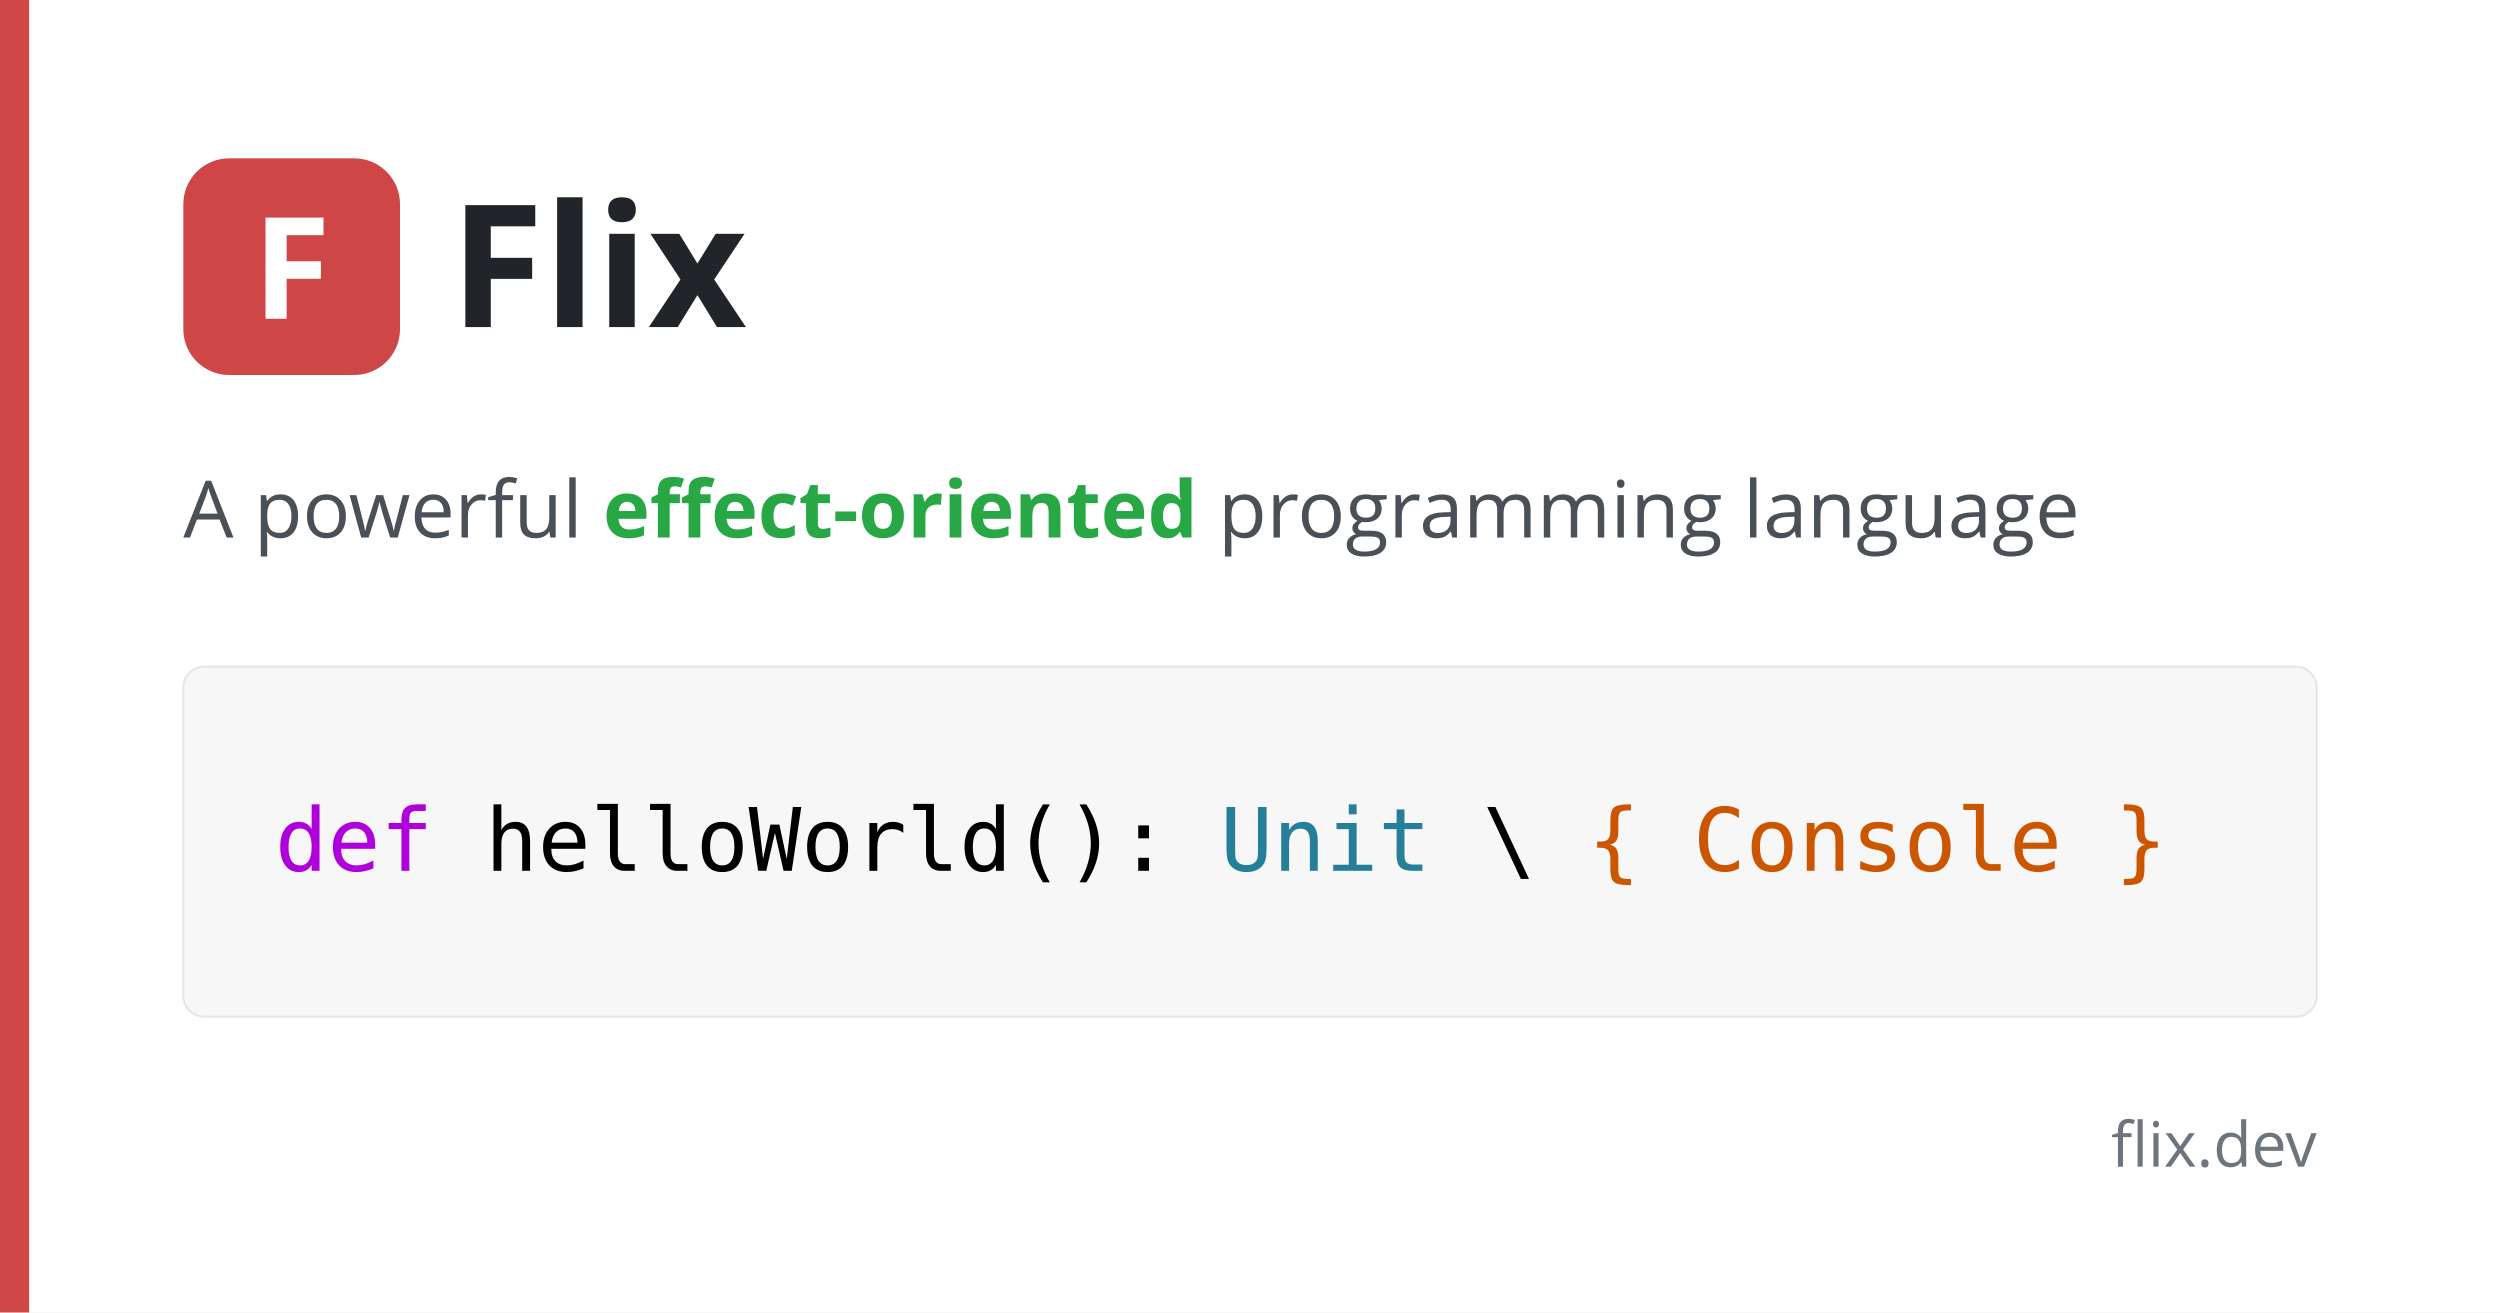
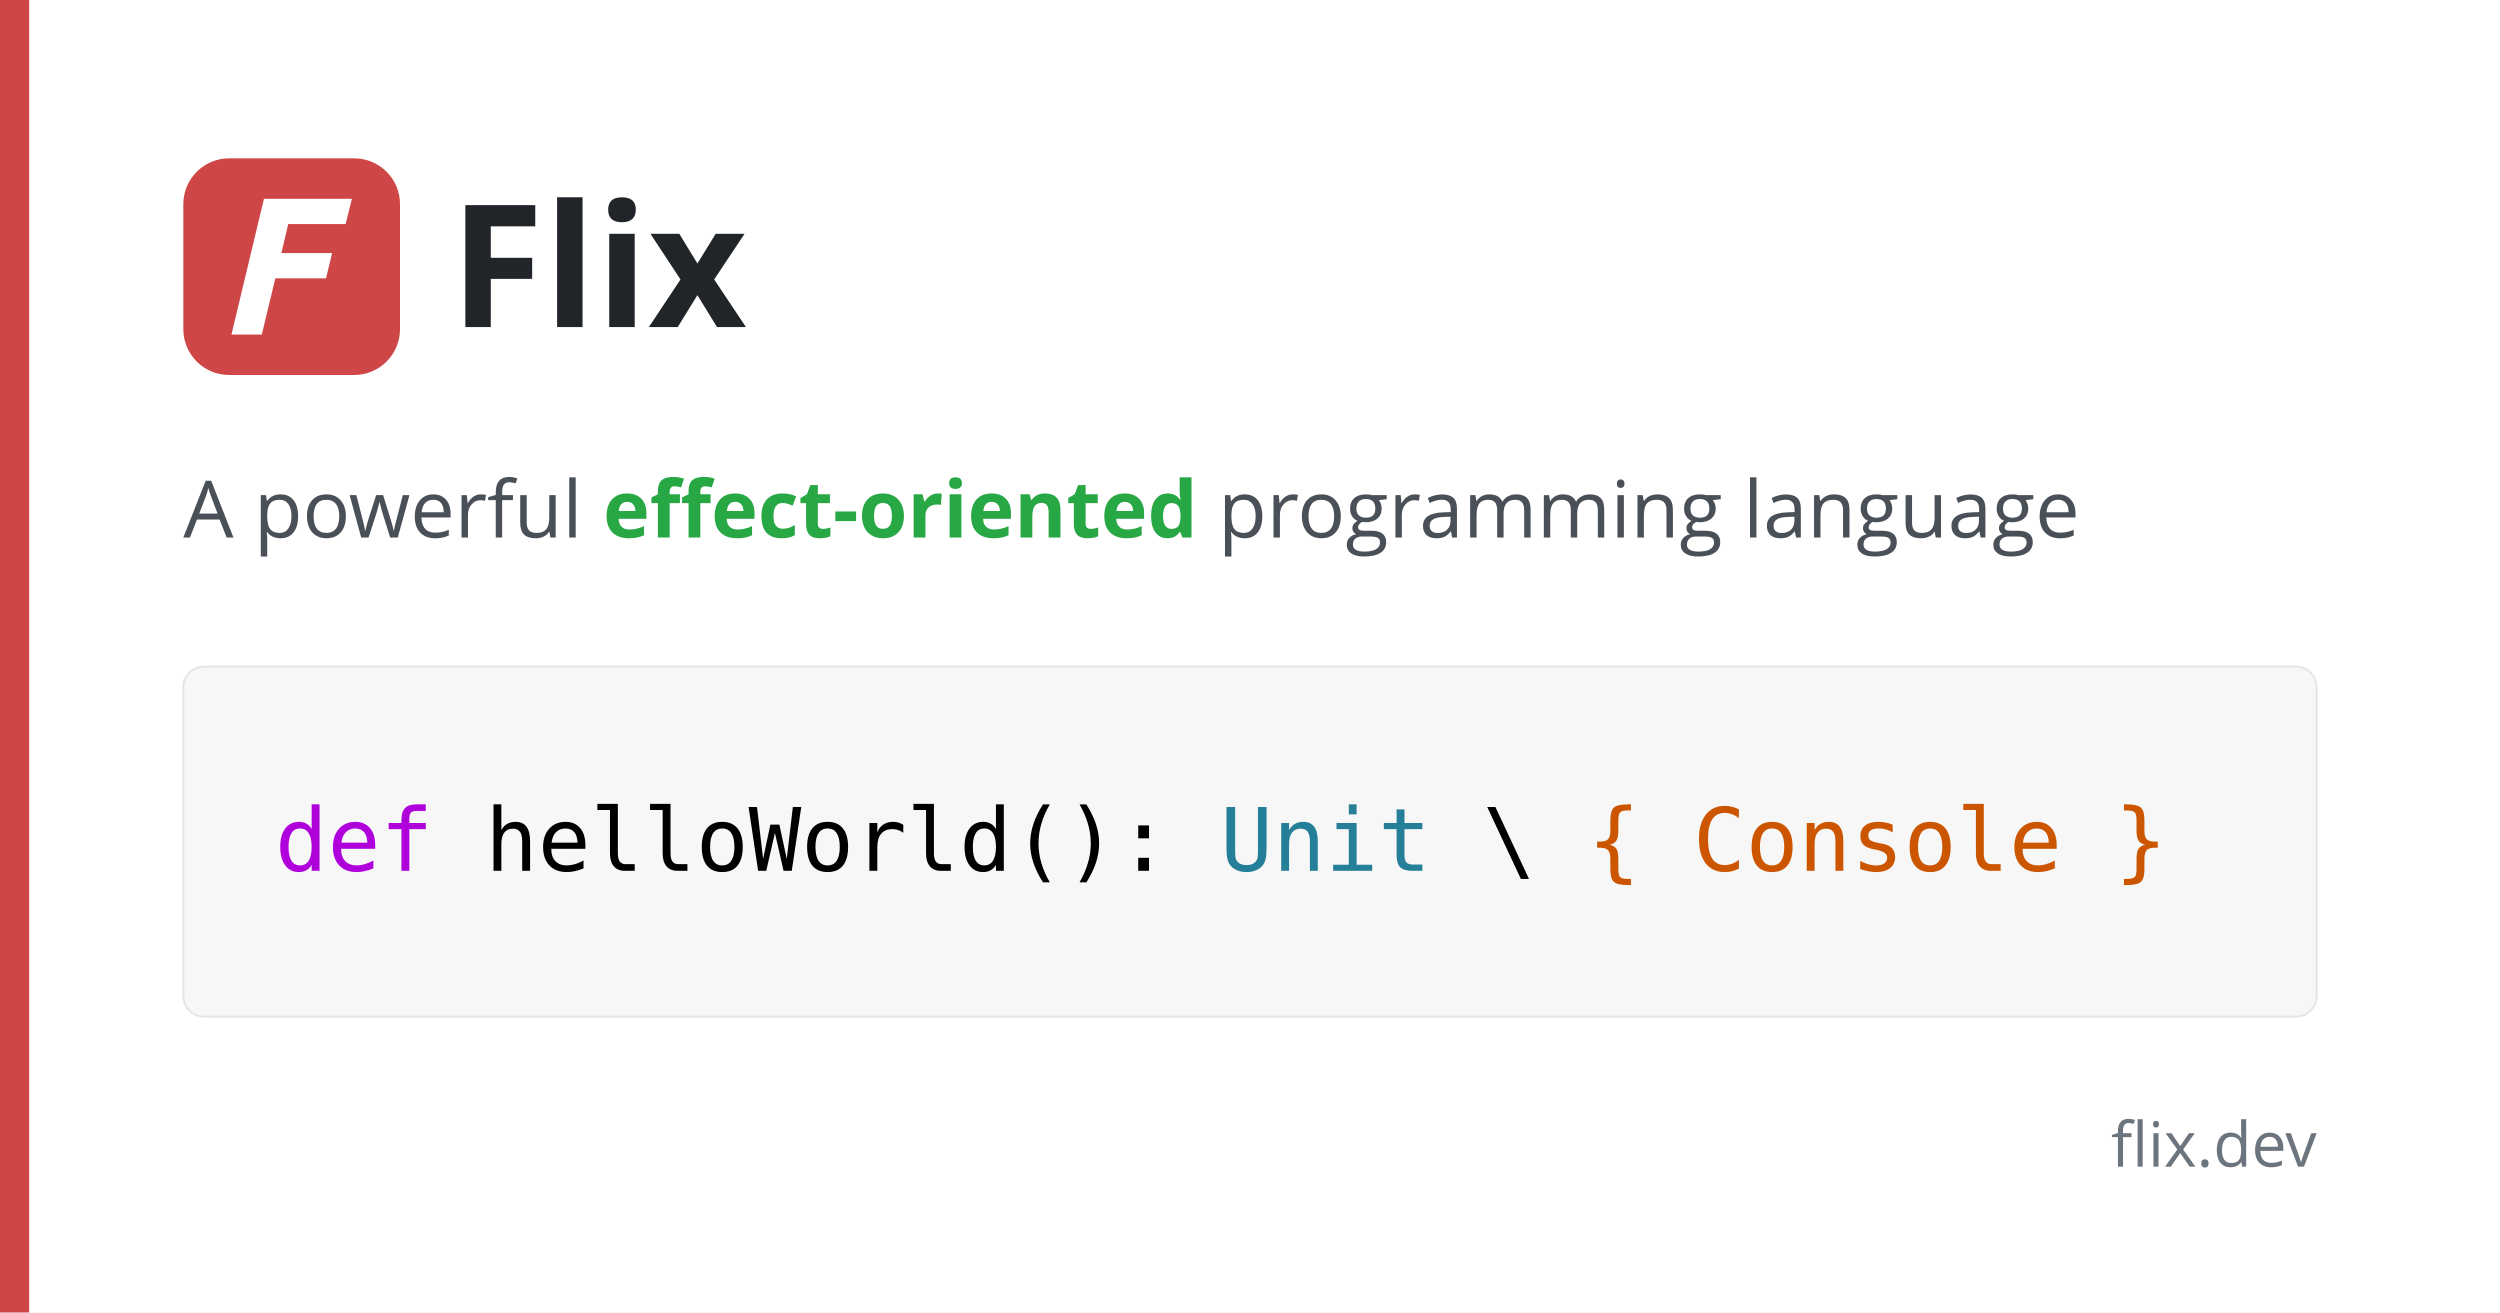
<svg xmlns="http://www.w3.org/2000/svg" width="1200" height="630" viewBox="0 0 1200 630">
  <rect width="1200" height="630" fill="#ffffff" />
  <rect width="14" height="630" fill="#cf4647" />
  <rect x="88" y="76" width="104" height="104" rx="22" fill="#cf4647" />
-   <text x="140" y="153" font-family="Open Sans" font-weight="700" font-size="68" fill="#ffffff" text-anchor="middle">F</text>
+   <path transform="translate(104.05 160.57) scale(0.094 -0.094)" d="M75 0 241 693H690L658 564H365L330 416H589L558 287H299L230 0Z" fill="#ffffff" />
  <text x="216" y="157" font-family="Open Sans" font-weight="700" font-size="82" fill="#212529">Flix</text>
  <text x="88" y="258" font-family="Open Sans" font-weight="400" font-size="38" fill="#495057" xml:space="preserve">A powerful <tspan font-weight="700" fill="#28a745">effect-oriented</tspan> programming language</text>
  <rect x="88" y="320" width="1024" height="168" rx="10" fill="#f7f7f7" stroke="#e6e6e6" stroke-width="1" />
  <text x="132.0" y="418" font-family="Monaco, Menlo, monospace" font-size="42" fill="#AF00DB" xml:space="preserve">def</text>
  <text x="207.6" y="418" font-family="Monaco, Menlo, monospace" font-size="42" fill="#000000" xml:space="preserve"> helloWorld(): </text>
  <text x="585.7" y="418" font-family="Monaco, Menlo, monospace" font-size="42" fill="#267F99" xml:space="preserve">Unit</text>
  <text x="686.5" y="418" font-family="Monaco, Menlo, monospace" font-size="42" fill="#000000" xml:space="preserve"> \ </text>
  <text x="762.1" y="418" font-family="Monaco, Menlo, monospace" font-size="42" fill="#CC5500" xml:space="preserve">{ Console }</text>
  <text x="1112" y="560" font-family="Open Sans" font-weight="400" font-size="30" fill="#6c757d" text-anchor="end">flix.dev</text>
</svg>
